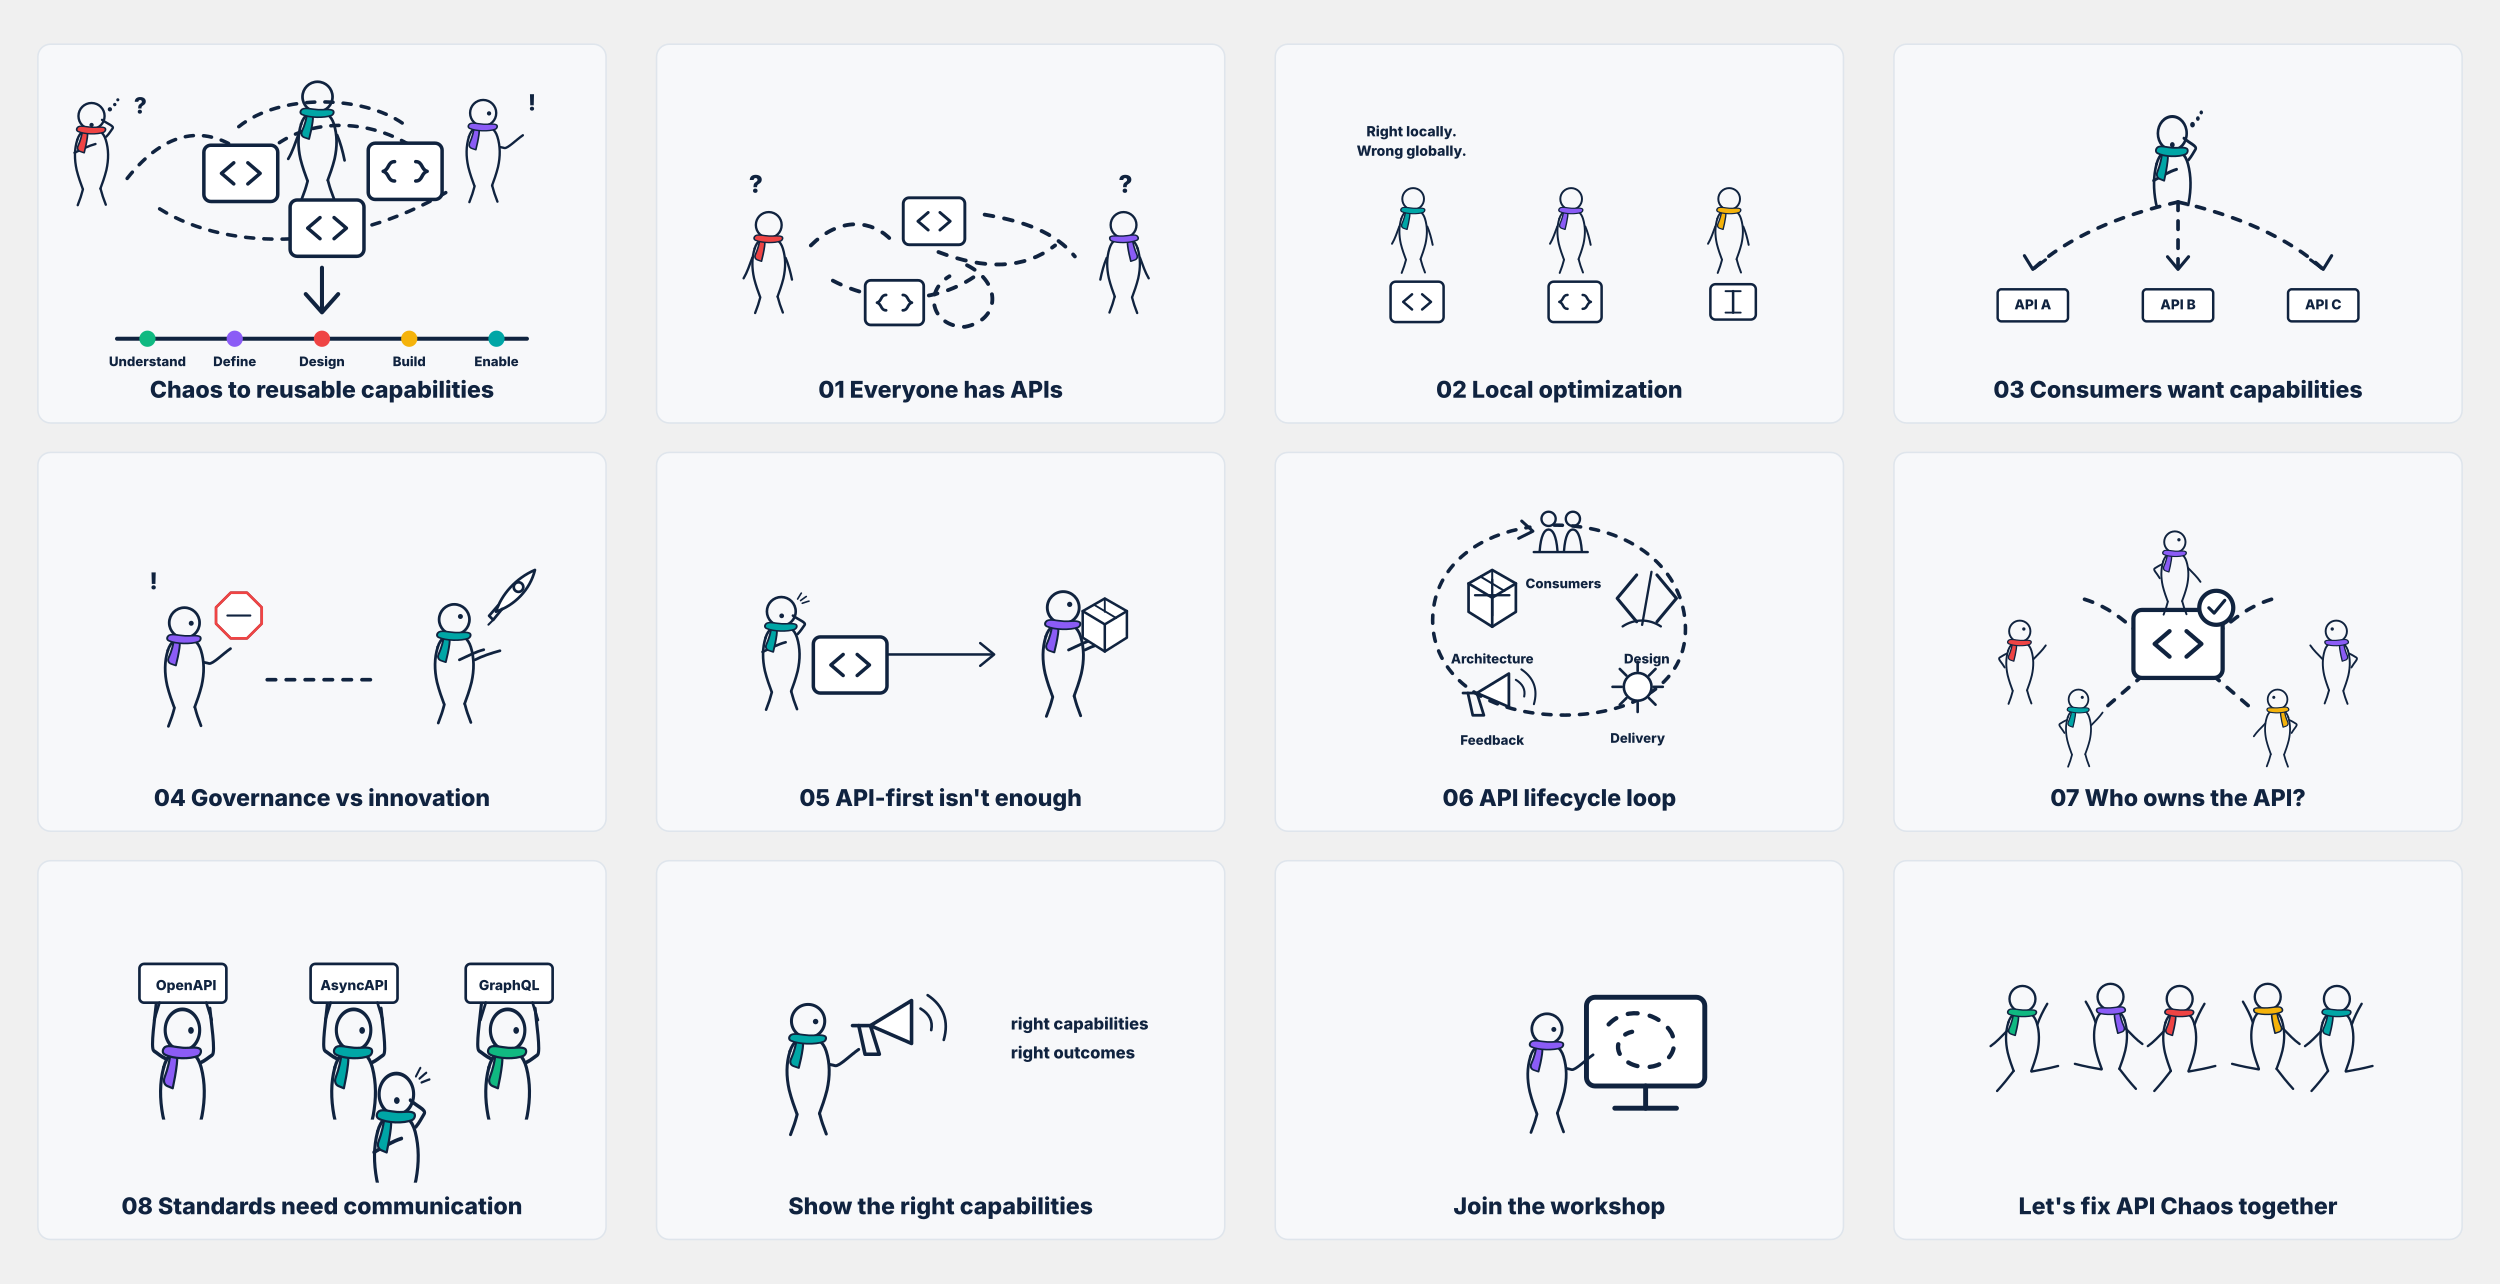
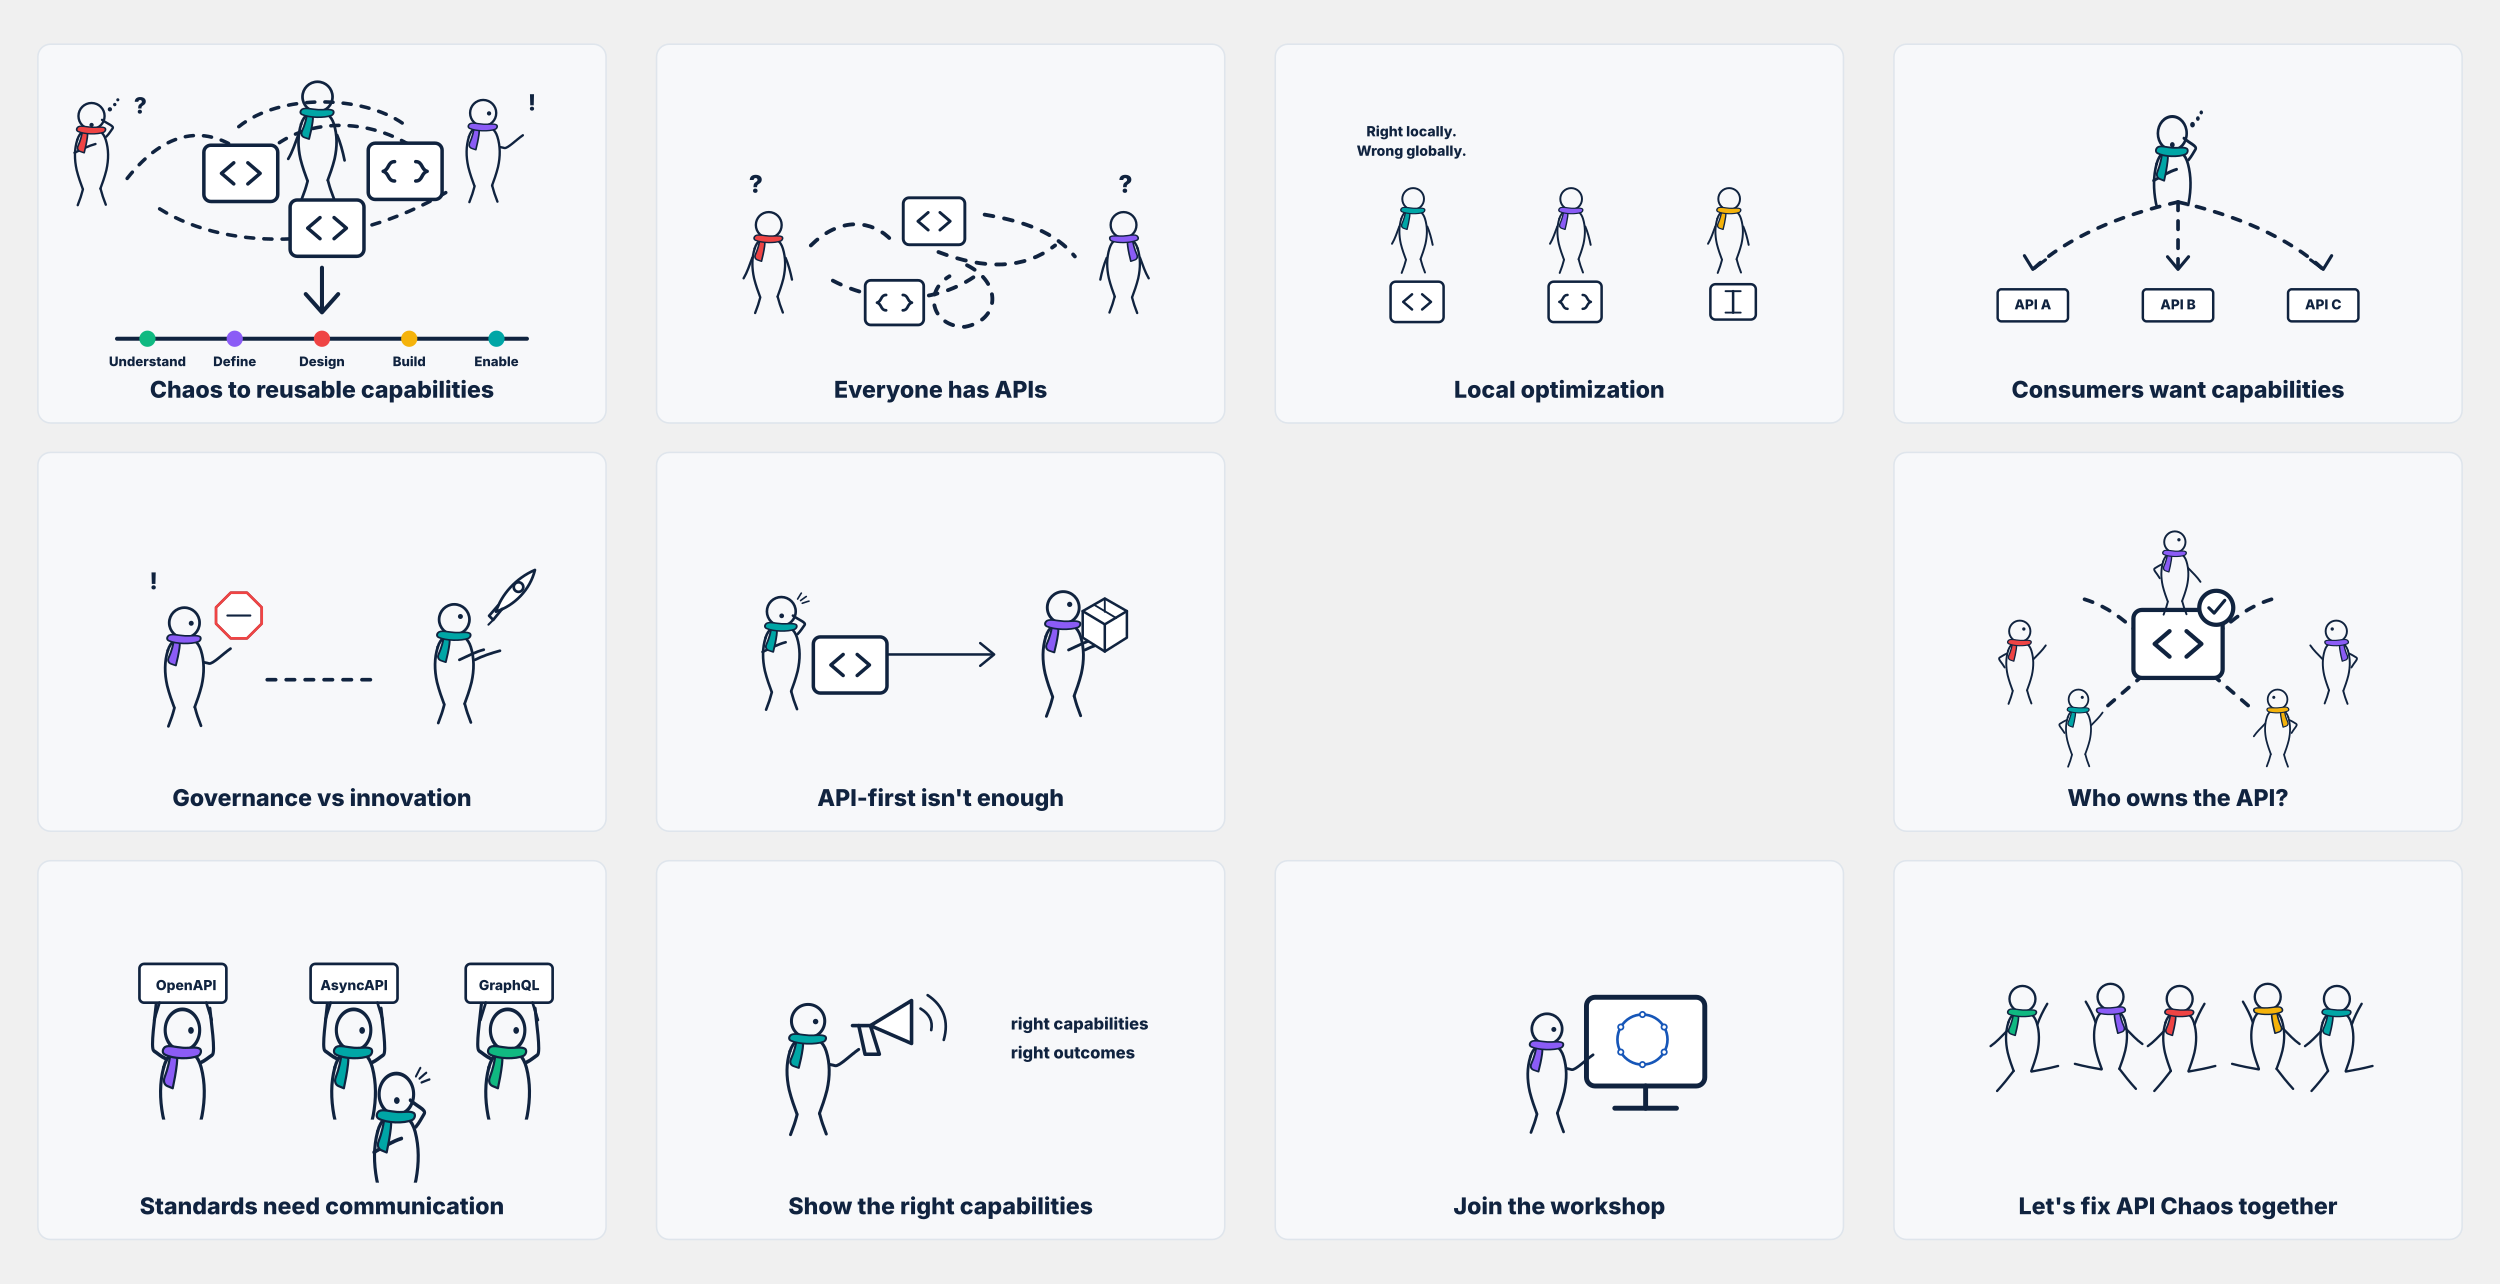
<svg xmlns="http://www.w3.org/2000/svg" width="2376" height="1220" viewBox="0 0 2376 1220" role="img" aria-labelledby="title description">
  <defs>
    <style>
      :root, svg {
        --apiops-ink: #10233f;
        --apiops-muted: #647184;
        --apiops-paper: #ffffff;
        --apiops-border: #dfe5ec;
        --apiops-accent: #1656b8;
      }
      .base { fill: none; stroke: var(--apiops-ink, #10233f); stroke-width: 4; stroke-linecap: round; stroke-linejoin: round; }
      .body { fill: none; stroke: var(--apiops-ink, #10233f); stroke-width: 4; stroke-linecap: round; stroke-linejoin: round; }
      .fine { fill: none; stroke: var(--apiops-ink, #10233f); stroke-width: 3; stroke-linecap: round; stroke-linejoin: round; }
      .dash { fill: none; stroke: var(--apiops-ink, #10233f); stroke-width: 3.5; stroke-linecap: round; stroke-linejoin: round; stroke-dasharray: 8 10; }
      .paper { fill: var(--apiops-paper, #ffffff); stroke: var(--apiops-ink, #10233f); stroke-width: 4; stroke-linecap: round; stroke-linejoin: round; }
      .accent { fill: var(--apiops-accent, currentColor); stroke: none; }
      .no-accent .accent { display: none; }
      .soft { fill: #f7f8fa; stroke: var(--apiops-border, #dfe5ec); stroke-width: 1.5; }
      .label { font-family: Inter, Arial, sans-serif; font-size: 22px; font-weight: 800; fill: var(--apiops-ink, #10233f); text-anchor: middle; }
      .callout { font-family: Inter, Arial, sans-serif; font-size: 16px; font-weight: 800; fill: var(--apiops-ink, #10233f); text-anchor: start; }
      .tiny { font-family: Inter, Arial, sans-serif; font-size: 13px; font-weight: 800; fill: var(--apiops-ink, #10233f); text-anchor: middle; }
    </style>
    <symbol id="scene-actor-amazed" viewBox="0 0 180 205">
      <circle cx="81.244" cy="36.791" r="22" fill="none" stroke="#10233f" stroke-width="4" stroke-linecap="round" stroke-linejoin="round" />
      <path d="m 57.244,76.791 c 4,-13 13,-19 24,-19 11,0 20,6 24,19 5,16 5,33 1,51 -3,12 -7,23 -10,31" fill="none" stroke="#10233f" stroke-width="4" stroke-linecap="round" stroke-linejoin="round" />
      <path d="m 57.244,76.791 c -5,16 -5,33 -1,51 3,12 7,23 10,31" fill="none" stroke="#10233f" stroke-width="4" stroke-linecap="round" stroke-linejoin="round" />
      <path d="m 96.486,159.292 c 3.883,14.35 3.227,11.302 8.795,26.729" fill="none" stroke="#10233f" stroke-width="4" stroke-linecap="round" stroke-linejoin="round" />
      <path d="M 66.806,160.107 C 62.923,174.457 63.579,171.409 58.011,186.836" fill="none" stroke="#10233f" stroke-width="4" stroke-linecap="round" stroke-linejoin="round" />
      <path d="M 52.605,98.529 C 65.45,92.612 76.072,86.94 87.877,83.837" fill="none" stroke="#10233f" stroke-width="4" stroke-linecap="round" stroke-linejoin="round" />
      <path d="m 106.105,71.492 c 5.344,-5.477 6.806,-8.803 10.544,-13.745 3.213,-4.248 -7.816,-7.365 -17.671,-14.602" fill="none" stroke="#10233f" stroke-width="4" stroke-linecap="round" stroke-linejoin="round" style="stroke-width:4;stroke-dasharray:none" />
      <g transform="matrix(0.4032944,0,0,0.3405587,28.93894,28.22336)" style="fill:currentColor;fill-opacity:1;stroke:#10233f;stroke-opacity:1">
        <path d="m 92,94 c -2,24 -8,51 -19,80 -4,10 -1,22 9,26 l 17,7 c 5,-23 10,-49 13,-75 2,-16 1,-28 -1,-36 z" style="fill:currentColor;fill-opacity:1;stroke:#10233f;stroke-width:7;stroke-linecap:round;stroke-linejoin:round;stroke-opacity:1" />
        <path d="m 74.61,78.234 c 11.559,-7.142 33.655,0.664 57.185,2.305 20.507,1.431 42.579,-4.342 53.629,3.554 5.307,5.226 2.902,16.234 -4.683,21.013 -26.464,12.191 -81.999,10.265 -107.104,-3.714 -8.411,-4.325 -7.86,-16.406 0.973,-23.159 z" style="fill:currentColor;fill-opacity:1;stroke:#10233f;stroke-width:7;stroke-linecap:round;stroke-linejoin:round;stroke-opacity:1" />
      </g>
      <circle style="fill:#10233f;fill-opacity:1;stroke:#10233f;stroke-width:4;stroke-linejoin:bevel" cx="81.823" cy="43.496" r="1.639" />
      <path d="m 106.156,17.872 c 6.475,-10.202 3.535,-6.263 5.705,-9.056" fill="none" stroke="#10233f" stroke-width="4" stroke-linecap="round" stroke-linejoin="round" style="stroke-width:2.5;stroke-dasharray:none" />
      <path d="m 110.682,20.184 c 9.863,-6.979 5.649,-4.452 8.716,-6.211" fill="none" stroke="#10233f" stroke-width="4" stroke-linecap="round" stroke-linejoin="round" style="stroke-width:2.5;stroke-dasharray:none" />
      <path d="m 113.283,24.301 c 11.53,-3.614 6.743,-2.503 10.202,-3.235" fill="none" stroke="#10233f" stroke-width="4" stroke-linecap="round" stroke-linejoin="round" style="stroke-width:2.5;stroke-dasharray:none" />
    </symbol>
    <symbol id="scene-actor-dancing" viewBox="0 0 180 205">
      <circle cx="82" cy="32" r="22" fill="none" stroke="#10233f" stroke-width="4" stroke-linecap="round" stroke-linejoin="round" />
      <path d="           M58 72           C62 59 71 53 82 53           C93 53 102 59 106 72           C111 88 111 105 107 123           C104 135 100 146 97 154         " fill="none" stroke="#10233f" stroke-width="4" stroke-linecap="round" stroke-linejoin="round" />
      <path d="           M58 72           C53 88 53 105 57 123           C60 135 64 146 67 154         " fill="none" stroke="#10233f" stroke-width="4" stroke-linecap="round" stroke-linejoin="round" />
      <path d="M67 154            C58 166 49 177 39 188" fill="none" stroke="#10233f" stroke-width="4" stroke-linecap="round" stroke-linejoin="round" />
      <path d="m 97.237,155.072 c 14.632,-2.626 29.265,-5.252 45.116,-9.463" fill="none" stroke="#10233f" stroke-width="4" stroke-linecap="round" stroke-linejoin="round" />
      <path d="M56 86 C46 96 38 105 28 112" fill="none" stroke="#10233f" stroke-width="4" stroke-linecap="round" stroke-linejoin="round" />
      <path d="m 107.369,75.088 c 3.878,-11.444 9.747,-23.087 16.61,-34.83" fill="none" stroke="#10233f" stroke-width="4" stroke-linecap="round" stroke-linejoin="round" />
      <g transform="matrix(0.4032944,0,0,0.3405587,29.69539,23.43246)" style="stroke:#10233f;stroke-opacity:1;fill:currentColor;fill-opacity:1">
        <path d="m 92,94 c -2,24 -8,51 -19,80 -4,10 -1,22 9,26 l 17,7 c 5,-23 10,-49 13,-75 2,-16 1,-28 -1,-36 z" style="fill:currentColor;stroke:#10233f;stroke-width:7;stroke-linecap:round;stroke-linejoin:round;stroke-opacity:1;fill-opacity:1" />
        <path d="m 74.61,78.234 c 11.559,-7.142 33.655,0.664 57.185,2.305 20.507,1.431 42.579,-4.342 53.629,3.554 5.307,5.226 2.902,16.234 -4.683,21.013 -26.464,12.191 -81.999,10.265 -107.104,-3.714 -8.411,-4.325 -7.86,-16.406 0.973,-23.159 z" style="fill:currentColor;stroke:#10233f;stroke-width:7;stroke-linecap:round;stroke-linejoin:round;stroke-opacity:1;fill-opacity:1" />
      </g>
    </symbol>
    <symbol id="scene-actor-holding" viewBox="0 0 180 205">
      <circle cx="82" cy="32" r="22" fill="none" stroke="#10233f" stroke-width="4" stroke-linecap="round" stroke-linejoin="round" />
      <path d="           M58 72           C62 59 71 53 82 53           C93 53 102 59 106 72           C111 88 111 105 107 123           C104 135 100 146 97 154         " fill="none" stroke="#10233f" stroke-width="4" stroke-linecap="round" stroke-linejoin="round" />
      <path d="           M58 72           C53 88 53 105 57 123           C60 135 64 146 67 154         " fill="none" stroke="#10233f" stroke-width="4" stroke-linecap="round" stroke-linejoin="round" />
      <path d="m 97.243,154.501 c 3.883,14.35 3.227,11.302 8.795,26.729" fill="none" stroke="#10233f" stroke-width="4" stroke-linecap="round" stroke-linejoin="round" />
      <path d="m 67.562,155.316 c -3.883,14.35 -3.227,11.302 -8.795,26.729" fill="none" stroke="#10233f" stroke-width="4" stroke-linecap="round" stroke-linejoin="round" />
      <path d="M 89.419,90.46 C 102.264,84.543 112.886,78.871 124.692,75.768" fill="none" stroke="#10233f" stroke-width="4" stroke-linecap="round" stroke-linejoin="round" />
      <path d="m 111.911,90.48 c 10.792,-5.434 23.143,-9.613 36.272,-13.166" fill="none" stroke="#10233f" stroke-width="4" stroke-linecap="round" stroke-linejoin="round" />
      <g transform="matrix(0.4032944,0,0,0.3405587,29.69539,23.43246)" style="stroke:#10233f;stroke-opacity:1;fill:currentColor;fill-opacity:1">
        <path d="m 92,94 c -2,24 -8,51 -19,80 -4,10 -1,22 9,26 l 17,7 c 5,-23 10,-49 13,-75 2,-16 1,-28 -1,-36 z" style="fill:currentColor;stroke:#10233f;stroke-width:7;stroke-linecap:round;stroke-linejoin:round;stroke-opacity:1;fill-opacity:1" />
        <path d="m 74.61,78.234 c 11.559,-7.142 33.655,0.664 57.185,2.305 20.507,1.431 42.579,-4.342 53.629,3.554 5.307,5.226 2.902,16.234 -4.683,21.013 -26.464,12.191 -81.999,10.265 -107.104,-3.714 -8.411,-4.325 -7.86,-16.406 0.973,-23.159 z" style="fill:currentColor;stroke:#10233f;stroke-width:7;stroke-linecap:round;stroke-linejoin:round;stroke-opacity:1;fill-opacity:1" />
      </g>
      <circle style="fill:#10233f;stroke:#10233f;stroke-width:4;stroke-linejoin:bevel;fill-opacity:1" cx="90.901" cy="27.611" r="1.639" />
    </symbol>
    <symbol id="scene-actor-holding-up" viewBox="0 0 180 205">
      <circle cx="81.244" cy="36.791" r="22" fill="none" stroke="#10233f" stroke-width="4" stroke-linecap="round" stroke-linejoin="round" />
      <path d="m 57.244,76.791 c 4,-13 13,-19 24,-19 11,0 20,6 24,19 5,16 5,33 1,51 -3,12 -7,23 -10,31" fill="none" stroke="#10233f" stroke-width="4" stroke-linecap="round" stroke-linejoin="round" />
      <path d="m 57.244,76.791 c -5,16 -5,33 -1,51 3,12 7,23 10,31" fill="none" stroke="#10233f" stroke-width="4" stroke-linecap="round" stroke-linejoin="round" />
      <path d="m 96.486,159.292 c 3.883,14.35 3.227,11.302 8.795,26.729" fill="none" stroke="#10233f" stroke-width="4" stroke-linecap="round" stroke-linejoin="round" />
      <path d="M 66.806,160.107 C 62.923,174.457 63.579,171.409 58.011,186.836" fill="none" stroke="#10233f" stroke-width="4" stroke-linecap="round" stroke-linejoin="round" />
      <path d="m 59.991,67.253 c -7.098,-2.858 -9.776,-5.314 -15.189,-8.329 -4.653,-2.592 1.663,-36.871 2.974,-49.483" fill="none" stroke="#10233f" stroke-width="4" stroke-linecap="round" stroke-linejoin="round" style="stroke-width:4;stroke-dasharray:none" />
      <path d="m 104.055,71.666 c 7.098,-2.858 9.776,-5.314 15.189,-8.329 4.653,-2.592 -1.663,-36.871 -2.974,-49.483" fill="none" stroke="#10233f" stroke-width="4" stroke-linecap="round" stroke-linejoin="round" style="stroke-width:4;stroke-dasharray:none" />
      <g transform="matrix(0.4032944,0,0,0.3405587,28.93894,28.22336)" style="fill:currentColor;fill-opacity:1;stroke:#10233f;stroke-opacity:1">
        <path d="m 92,94 c -2,24 -8,51 -19,80 -4,10 -1,22 9,26 l 17,7 c 5,-23 10,-49 13,-75 2,-16 1,-28 -1,-36 z" style="fill:currentColor;fill-opacity:1;stroke:#10233f;stroke-width:7;stroke-linecap:round;stroke-linejoin:round;stroke-opacity:1" />
        <path d="m 74.61,78.234 c 11.559,-7.142 33.655,0.664 57.185,2.305 20.507,1.431 42.579,-4.342 53.629,3.554 5.307,5.226 2.902,16.234 -4.683,21.013 -26.464,12.191 -81.999,10.265 -107.104,-3.714 -8.411,-4.325 -7.86,-16.406 0.973,-23.159 z" style="fill:currentColor;fill-opacity:1;stroke:#10233f;stroke-width:7;stroke-linecap:round;stroke-linejoin:round;stroke-opacity:1" />
      </g>
      <circle style="fill:#10233f;fill-opacity:1;stroke:#10233f;stroke-width:4;stroke-linejoin:bevel" cx="92.162" cy="37.192" r="1.639" />
    </symbol>
    <symbol id="scene-actor-pointing" viewBox="0 0 180 205">
      <circle cx="81.244" cy="36.791" r="22" fill="none" stroke="#10233f" stroke-width="4" stroke-linecap="round" stroke-linejoin="round" />
      <path d="m 57.244,76.791 c 4,-13 13,-19 24,-19 11,0 20,6 24,19 5,16 5,33 1,51 -3,12 -7,23 -10,31" fill="none" stroke="#10233f" stroke-width="4" stroke-linecap="round" stroke-linejoin="round" />
      <path d="m 57.244,76.791 c -5,16 -5,33 -1,51 3,12 7,23 10,31" fill="none" stroke="#10233f" stroke-width="4" stroke-linecap="round" stroke-linejoin="round" />
      <path d="m 96.486,159.292 c 3.883,14.35 3.227,11.302 8.795,26.729" fill="none" stroke="#10233f" stroke-width="4" stroke-linecap="round" stroke-linejoin="round" />
      <path d="M 66.806,160.107 C 62.923,174.457 63.579,171.409 58.011,186.836" fill="none" stroke="#10233f" stroke-width="4" stroke-linecap="round" stroke-linejoin="round" />
      <path d="m 110.383,94.234 c 8.801,1.917 -0.414,-0.234 6.616,1.505 5.171,1.278 20.022,-13.925 31.066,-21.494" fill="none" stroke="#10233f" stroke-width="4" stroke-linecap="round" stroke-linejoin="round" style="stroke-width:4;stroke-dasharray:none" />
      <g transform="matrix(0.4032944,0,0,0.3405587,28.93894,28.22336)" style="fill:currentColor;fill-opacity:1;stroke:#10233f;stroke-opacity:1">
        <path d="m 92,94 c -2,24 -8,51 -19,80 -4,10 -1,22 9,26 l 17,7 c 5,-23 10,-49 13,-75 2,-16 1,-28 -1,-36 z" style="fill:currentColor;fill-opacity:1;stroke:#10233f;stroke-width:7;stroke-linecap:round;stroke-linejoin:round;stroke-opacity:1" />
        <path d="m 74.61,78.234 c 11.559,-7.142 33.655,0.664 57.185,2.305 20.507,1.431 42.579,-4.342 53.629,3.554 5.307,5.226 2.902,16.234 -4.683,21.013 -26.464,12.191 -81.999,10.265 -107.104,-3.714 -8.411,-4.325 -7.86,-16.406 0.973,-23.159 z" style="fill:currentColor;fill-opacity:1;stroke:#10233f;stroke-width:7;stroke-linecap:round;stroke-linejoin:round;stroke-opacity:1" />
      </g>
      <circle style="fill:#10233f;fill-opacity:1;stroke:#10233f;stroke-width:4;stroke-linejoin:bevel" cx="91.153" cy="37.445" r="1.639" />
    </symbol>
    <symbol id="scene-actor-standing" viewBox="0 0 180 205">
      <circle cx="82" cy="32" r="22" fill="none" stroke="#10233f" stroke-width="4" stroke-linecap="round" stroke-linejoin="round" />
      <path d="           M58 72           C62 59 71 53 82 53           C93 53 102 59 106 72           C111 88 111 105 107 123           C104 135 100 146 97 154         " fill="none" stroke="#10233f" stroke-width="4" stroke-linecap="round" stroke-linejoin="round" />
      <path d="           M58 72           C53 88 53 105 57 123           C60 135 64 146 67 154         " fill="none" stroke="#10233f" stroke-width="4" stroke-linecap="round" stroke-linejoin="round" />
      <path d="m 97.243,154.501 c 3.883,14.35 3.227,11.302 8.795,26.729" fill="none" stroke="#10233f" stroke-width="4" stroke-linecap="round" stroke-linejoin="round" />
      <path d="m 67.562,155.316 c -3.883,14.35 -3.227,11.302 -8.795,26.729" fill="none" stroke="#10233f" stroke-width="4" stroke-linecap="round" stroke-linejoin="round" />
      <path d="M 53.958,87.698 C 48.952,100.925 45.358,112.418 39.119,122.909" fill="none" stroke="#10233f" stroke-width="4" stroke-linecap="round" stroke-linejoin="round" />
      <path d="m 110.76,88.073 c 4.738,11.115 8.125,23.706 10.837,37.034" fill="none" stroke="#10233f" stroke-width="4" stroke-linecap="round" stroke-linejoin="round" />
      <g transform="matrix(0.4032944,0,0,0.3405587,29.69539,23.43246)" style="stroke:#10233f;stroke-opacity:1;fill:currentColor;fill-opacity:1">
        <path d="m 92,94 c -2,24 -8,51 -19,80 -4,10 -1,22 9,26 l 17,7 c 5,-23 10,-49 13,-75 2,-16 1,-28 -1,-36 z" style="fill:currentColor;stroke:#10233f;stroke-width:7;stroke-linecap:round;stroke-linejoin:round;stroke-opacity:1;fill-opacity:1" />
        <path d="m 74.61,78.234 c 11.559,-7.142 33.655,0.664 57.185,2.305 20.507,1.431 42.579,-4.342 53.629,3.554 5.307,5.226 2.902,16.234 -4.683,21.013 -26.464,12.191 -81.999,10.265 -107.104,-3.714 -8.411,-4.325 -7.86,-16.406 0.973,-23.159 z" style="fill:currentColor;stroke:#10233f;stroke-width:7;stroke-linecap:round;stroke-linejoin:round;stroke-opacity:1;fill-opacity:1" />
      </g>
    </symbol>
    <symbol id="scene-actor-thinking" viewBox="0 0 180 205">
      <circle cx="81.244" cy="36.791" r="22" fill="none" stroke="#10233f" stroke-width="4" stroke-linecap="round" stroke-linejoin="round" />
      <path d="m 57.244,76.791 c 4,-13 13,-19 24,-19 11,0 20,6 24,19 5,16 5,33 1,51 -3,12 -7,23 -10,31" fill="none" stroke="#10233f" stroke-width="4" stroke-linecap="round" stroke-linejoin="round" />
      <path d="m 57.244,76.791 c -5,16 -5,33 -1,51 3,12 7,23 10,31" fill="none" stroke="#10233f" stroke-width="4" stroke-linecap="round" stroke-linejoin="round" />
      <path d="m 96.486,159.292 c 3.883,14.35 3.227,11.302 8.795,26.729" fill="none" stroke="#10233f" stroke-width="4" stroke-linecap="round" stroke-linejoin="round" />
      <path d="M 66.806,160.107 C 62.923,174.457 63.579,171.409 58.011,186.836" fill="none" stroke="#10233f" stroke-width="4" stroke-linecap="round" stroke-linejoin="round" />
      <path d="M 52.605,98.529 C 65.45,92.612 76.072,86.94 87.877,83.837" fill="none" stroke="#10233f" stroke-width="4" stroke-linecap="round" stroke-linejoin="round" />
      <path d="m 106.105,71.492 c 5.344,-5.477 6.806,-8.803 10.544,-13.745 3.213,-4.248 -7.816,-7.365 -17.671,-14.602" fill="none" stroke="#10233f" stroke-width="4" stroke-linecap="round" stroke-linejoin="round" style="stroke-width:4;stroke-dasharray:none" />
      <g transform="matrix(0.4032944,0,0,0.3405587,28.93894,28.22336)" style="fill:currentColor;fill-opacity:1;stroke:#10233f;stroke-opacity:1">
        <path d="m 92,94 c -2,24 -8,51 -19,80 -4,10 -1,22 9,26 l 17,7 c 5,-23 10,-49 13,-75 2,-16 1,-28 -1,-36 z" style="fill:currentColor;fill-opacity:1;stroke:#10233f;stroke-width:7;stroke-linecap:round;stroke-linejoin:round;stroke-opacity:1" />
        <path d="m 74.61,78.234 c 11.559,-7.142 33.655,0.664 57.185,2.305 20.507,1.431 42.579,-4.342 53.629,3.554 5.307,5.226 2.902,16.234 -4.683,21.013 -26.464,12.191 -81.999,10.265 -107.104,-3.714 -8.411,-4.325 -7.86,-16.406 0.973,-23.159 z" style="fill:currentColor;fill-opacity:1;stroke:#10233f;stroke-width:7;stroke-linecap:round;stroke-linejoin:round;stroke-opacity:1" />
      </g>
      <circle style="fill:#10233f;fill-opacity:1;stroke:#10233f;stroke-width:4;stroke-linejoin:bevel" cx="81.319" cy="51.817" r="1.639" />
      <circle style="fill:#10233f;fill-opacity:1;stroke:#10233f;stroke-width:4;stroke-linejoin:bevel" cx="112.158" cy="25.441" r="1.639" />
      <circle style="fill:#10233f;fill-opacity:1;stroke:#10233f;stroke-width:3.307;stroke-linejoin:bevel" cx="120.338" cy="17.427" r="1.355" />
      <circle style="fill:#10233f;fill-opacity:1;stroke:#10233f;stroke-width:3.03;stroke-linejoin:bevel" cx="125.522" cy="9.444" r="1.242" />
    </symbol>
    <symbol id="scene-actor-watching-hand-down" viewBox="0 0 180 205">
      <circle cx="81.244" cy="36.791" r="22" fill="none" stroke="#10233f" stroke-width="4" stroke-linecap="round" stroke-linejoin="round" />
      <path d="m 57.244,76.791 c 4,-13 13,-19 24,-19 11,0 20,6 24,19 5,16 5,33 1,51 -3,12 -7,23 -10,31" fill="none" stroke="#10233f" stroke-width="4" stroke-linecap="round" stroke-linejoin="round" />
      <path d="m 57.244,76.791 c -5,16 -5,33 -1,51 3,12 7,23 10,31" fill="none" stroke="#10233f" stroke-width="4" stroke-linecap="round" stroke-linejoin="round" />
      <path d="m 96.486,159.292 c 3.883,14.35 3.227,11.302 8.795,26.729" fill="none" stroke="#10233f" stroke-width="4" stroke-linecap="round" stroke-linejoin="round" />
      <path d="M 66.806,160.107 C 62.923,174.457 63.579,171.409 58.011,186.836" fill="none" stroke="#10233f" stroke-width="4" stroke-linecap="round" stroke-linejoin="round" />
      <path d="m 108.713,90.54 c 9.796,10.2 18.633,18.38 25.43,28.519" fill="none" stroke="#10233f" stroke-width="4" stroke-linecap="round" stroke-linejoin="round" />
      <path d="m 54.948,82.818 c -7.098,2.858 -9.776,5.314 -15.189,8.329 -4.653,2.592 4.185,9.891 10.287,20.485" fill="none" stroke="#10233f" stroke-width="4" stroke-linecap="round" stroke-linejoin="round" style="stroke-width:4;stroke-dasharray:none" />
      <g transform="matrix(0.4032944,0,0,0.3405587,28.93894,28.22336)" style="fill:currentColor;fill-opacity:1;stroke:#10233f;stroke-opacity:1">
        <path d="m 92,94 c -2,24 -8,51 -19,80 -4,10 -1,22 9,26 l 17,7 c 5,-23 10,-49 13,-75 2,-16 1,-28 -1,-36 z" style="fill:currentColor;fill-opacity:1;stroke:#10233f;stroke-width:7;stroke-linecap:round;stroke-linejoin:round;stroke-opacity:1" />
        <path d="m 74.61,78.234 c 11.559,-7.142 33.655,0.664 57.185,2.305 20.507,1.431 42.579,-4.342 53.629,3.554 5.307,5.226 2.902,16.234 -4.683,21.013 -26.464,12.191 -81.999,10.265 -107.104,-3.714 -8.411,-4.325 -7.86,-16.406 0.973,-23.159 z" style="fill:currentColor;fill-opacity:1;stroke:#10233f;stroke-width:7;stroke-linecap:round;stroke-linejoin:round;stroke-opacity:1" />
      </g>
      <circle style="fill:#10233f;fill-opacity:1;stroke:#10233f;stroke-width:4;stroke-linejoin:bevel" cx="89.64" cy="32.149" r="1.639" />
    </symbol>
    <symbol id="scene-actor-watching-hand-up" viewBox="0 0 180 205">
      <circle cx="81.244" cy="36.791" r="22" fill="none" stroke="#10233f" stroke-width="4" stroke-linecap="round" stroke-linejoin="round" />
      <path d="m 57.244,76.791 c 4,-13 13,-19 24,-19 11,0 20,6 24,19 5,16 5,33 1,51 -3,12 -7,23 -10,31" fill="none" stroke="#10233f" stroke-width="4" stroke-linecap="round" stroke-linejoin="round" />
      <path d="m 57.244,76.791 c -5,16 -5,33 -1,51 3,12 7,23 10,31" fill="none" stroke="#10233f" stroke-width="4" stroke-linecap="round" stroke-linejoin="round" />
      <path d="m 96.486,159.292 c 3.883,14.35 3.227,11.302 8.795,26.729" fill="none" stroke="#10233f" stroke-width="4" stroke-linecap="round" stroke-linejoin="round" />
      <path d="M 66.806,160.107 C 62.923,174.457 63.579,171.409 58.011,186.836" fill="none" stroke="#10233f" stroke-width="4" stroke-linecap="round" stroke-linejoin="round" />
      <path d="m 109.47,94.6 c 9.796,-10.2 18.633,-18.38 25.43,-28.519" fill="none" stroke="#10233f" stroke-width="4" stroke-linecap="round" stroke-linejoin="round" />
      <path d="m 54.948,82.818 c -7.098,2.858 -9.776,5.314 -15.189,8.329 -4.653,2.592 4.185,9.891 10.287,20.485" fill="none" stroke="#10233f" stroke-width="4" stroke-linecap="round" stroke-linejoin="round" style="stroke-width:4;stroke-dasharray:none" />
      <g transform="matrix(0.4032944,0,0,0.3405587,28.93894,28.22336)" style="fill:currentColor;fill-opacity:1;stroke:#10233f;stroke-opacity:1">
        <path d="m 92,94 c -2,24 -8,51 -19,80 -4,10 -1,22 9,26 l 17,7 c 5,-23 10,-49 13,-75 2,-16 1,-28 -1,-36 z" style="fill:currentColor;fill-opacity:1;stroke:#10233f;stroke-width:7;stroke-linecap:round;stroke-linejoin:round;stroke-opacity:1" />
        <path d="m 74.61,78.234 c 11.559,-7.142 33.655,0.664 57.185,2.305 20.507,1.431 42.579,-4.342 53.629,3.554 5.307,5.226 2.902,16.234 -4.683,21.013 -26.464,12.191 -81.999,10.265 -107.104,-3.714 -8.411,-4.325 -7.86,-16.406 0.973,-23.159 z" style="fill:currentColor;fill-opacity:1;stroke:#10233f;stroke-width:7;stroke-linecap:round;stroke-linejoin:round;stroke-opacity:1" />
      </g>
      <circle style="fill:#10233f;fill-opacity:1;stroke:#10233f;stroke-width:4;stroke-linejoin:bevel" cx="89.64" cy="32.149" r="1.639" />
    </symbol>
    <symbol id="scene-symbol-api" viewBox="0 0 120 120">
      <rect x="18" y="28" width="84" height="64" rx="8" class="paper" />
      <path d="M52 48 L38 60 L52 72" class="base" />
      <path d="M68 48 L82 60 L68 72" class="base" />
    </symbol>
    <symbol id="scene-symbol-contract" viewBox="0 0 120 120">
      <rect x="18" y="28" width="84" height="64" rx="8" class="paper" />
      <path d="M48 49 C40 49 42 58 35 60 C42 62 40 71 48 71" class="base" />
      <path d="M72 49 C80 49 78 58 85 60 C78 62 80 71 72 71" class="base" />
    </symbol>
    <symbol id="scene-symbol-field" viewBox="0 0 120 120">
      <rect x="24" y="32" width="72" height="56" rx="8" class="paper" />
      <path d="M60 43 V77" class="base" />
      <path d="M48 43 H72" class="fine" />
      <path d="M48 77 H72" class="fine" />
    </symbol>
    <symbol id="scene-symbol-api-card" viewBox="0 0 150 100">
      <rect x="18" y="26" width="114" height="52" rx="6" class="paper" />
    </symbol>
    <symbol id="scene-symbol-stop" viewBox="0 0 120 120">
      <path d="M45 18 H75 L102 45 V75 L75 102 H45 L18 75 V45 Z" class="paper" />
      <path d="M39 60 H81" class="base" />
      <path d="M45 18 H75 L102 45 V75 L75 102 H45 L18 75 V45 Z" fill="none" stroke="#ef4444" stroke-width="5" stroke-linejoin="round" />
    </symbol>
    <symbol id="scene-symbol-rocket" viewBox="0 0 120 120">
      <path d="M39 79 C47 54 68 30 96 18 C89 47 66 70 39 79Z" class="paper" />
      <circle cx="72" cy="43" r="7" class="paper" />
      <path d="M48 75 L35 91 L29 85 L42 70" class="base" />
      <path d="M35 91 L28 98" class="fine" />
    </symbol>
    <symbol id="scene-connection-conversion-arrow" viewBox="0 0 220 80">
      <path d="M20 40 H184" class="base" />
      <path d="M166 22 L188 40 L166 58" class="base" />
    </symbol>
    <symbol id="scene-symbol-product-cube" viewBox="0 0 120 120">
      <path d="M60 18 L95 38 V80 L60 102 L25 80 V38 Z" class="paper" />
      <path d="M25 38 L60 59 L95 38" class="base" />
      <path d="M60 59 V102" class="base" />
      <path d="M60 18 V39" class="fine" />
      <path d="M43 28 L78 49" class="fine" />
    </symbol>
    <symbol id="scene-connection-ownership-claim" viewBox="0 0 220 140">
      <path d="M22 24 C67 38 75 72 110 70" class="dash" />
      <path d="M198 24 C153 38 145 72 110 70" class="dash" />
      <path d="M44 124 C73 99 91 83 110 70" class="dash" />
      <path d="M176 124 C147 99 129 83 110 70" class="dash" />
      <path d="M99 62 L110 70 L98 77" class="fine" />
    </symbol>
    <symbol id="scene-symbol-ownership-api" viewBox="0 0 140 120">
      <use href="#scene-symbol-api" x="10" y="0" width="120" height="120" />
      <circle cx="106" cy="26" r="16" fill="var(--apiops-paper, #ffffff)" stroke="var(--apiops-ink, #10233f)" stroke-width="4" />
      <path d="M99 26 L104 31 L114 19" class="fine" />
    </symbol>
    <symbol id="scene-symbol-standard-placard-blank" viewBox="0 0 160 120">
      <rect x="15" y="24" width="130" height="58" rx="7" class="paper" />
      <path d="M45 82 L37 108" class="base" />
      <path d="M115 82 L123 108" class="base" />
    </symbol>
    <symbol id="scene-symbol-megaphone" viewBox="0 0 140 120">
      <use href="#scene-symbol-feedback-megaphone" width="140" height="120" />
    </symbol>
    <symbol id="scene-symbol-feedback-megaphone" viewBox="0 0 140 120">
      <path d="M28 66 H48 L94 38 V86 L48 66" class="paper" />
      <path d="M48 66 L58 98 H42 L35 66" class="base" />
      <path d="M104 47 C114 53 118 61 116 71" class="fine" />
      <path d="M112 32 C130 44 136 61 130 82" class="fine" />
    </symbol>
    <symbol id="scene-symbol-workshop-board" viewBox="0 0 140 120">
      <use href="#scene-symbol-board" width="140" height="120" />
    </symbol>
    <symbol id="scene-symbol-board" viewBox="0 0 140 120">
      <rect x="22" y="18" width="96" height="72" rx="7" class="paper" />
-       <path d="M40 40 C55 24 82 31 91 47 C100 66 78 81 58 72 C43 65 45 49 59 46" class="dash" />
      <path d="M70 90 V108" class="base" />
      <path d="M45 108 H95" class="base" />
    </symbol>
-     <symbol id="scene-symbol-consumer-group" viewBox="0 0 150 120">
-       <circle cx="50" cy="34" r="12" class="base" />
-       <circle cx="91" cy="34" r="12" class="base" />
-       <path d="M35 88 C37 62 43 52 50 52 C57 52 63 62 65 88" class="base" />
-       <path d="M76 88 C78 62 84 52 91 52 C98 52 104 62 106 88" class="base" />
-       <path d="M25 90 H116" class="base" />
-     </symbol>
-     <symbol id="scene-symbol-architecture-cube" viewBox="0 0 120 120">
-       <use href="#scene-symbol-product-cube" x="8" y="8" width="104" height="104" />
-       <path d="M38 56 H82" class="fine" />
-       <path d="M60 36 V82" class="fine" />
-     </symbol>
-     <symbol id="scene-symbol-code-design" viewBox="0 0 120 120">
-       <use href="#scene-symbol-code-brackets" x="0" y="0" width="120" height="120" />
-       <path d="M29 96 C44 86 63 86 78 96" class="fine" />
-     </symbol>
-     <symbol id="scene-symbol-code-brackets" viewBox="0 0 120 120">
-       <path d="M47 30 L22 60 L47 90" class="base" />
-       <path d="M73 30 L98 60 L73 90" class="base" />
-       <path d="M66 26 L54 94" class="fine" />
-     </symbol>
-     <symbol id="scene-symbol-delivery-gear" viewBox="0 0 120 120">
-       <circle cx="60" cy="60" r="21" class="paper" />
-       <path d="M60 22 V36 M60 84 V98 M22 60 H36 M84 60 H98 M33 33 L43 43 M77 77 L87 87 M87 33 L77 43 M43 77 L33 87" class="base" />
+     <symbol id="scene-apiops-station-circle-blue" viewBox="0 0 800 800">
+       <defs id="defs11" />
+       <g fill="none" stroke-linecap="round" stroke-linejoin="round" id="g11">
+         <g id="g2">
+           <path d="m 400,120 c 100.035,-0.001 192.472,53.367 242.49,140" stroke="#2F7D32" stroke-width="22" id="path1" style="stroke:#1656b8;stroke-width:30;stroke-dasharray:none;stroke-opacity:1" />
+           <path d="m 642.49,260 c 50.017,86.632 50.017,193.368 0,280" stroke="#0A8F8F" stroke-width="22" id="path2" style="stroke:#1656b8;stroke-width:30;stroke-dasharray:none;stroke-opacity:1" />
+           <path d="M 642.49,540 C 592.472,626.633 500.035,680.001 400,680" stroke="#1656b8" stroke-width="22" id="path3" style="stroke:#1656b8;stroke-width:30;stroke-dasharray:none;stroke-opacity:1" />
+           <path d="M 400,680 C 299.965,680.001 207.528,626.633 157.51,540" stroke="#666A70" stroke-width="22" id="path4" style="stroke:#1656b8;stroke-width:30;stroke-dasharray:none;stroke-opacity:1" />
+           <path d="m 157.51,540 c -50.017,-86.632 -50.017,-193.368 0,-280" stroke="#E5640A" stroke-width="22" id="path5" style="stroke:#1656b8;stroke-width:30;stroke-dasharray:none;stroke-opacity:1" />
+           <path d="M 157.51,260 C 207.528,173.367 299.965,119.999 400,120" stroke="#67389B" stroke-width="22" id="path6" style="stroke:#1656b8;stroke-width:30;stroke-dasharray:none;stroke-opacity:1" />
+           <circle cx="400" cy="120" r="30" fill="#F7F8FA" stroke="#2F7D32" stroke-width="12" id="circle6" style="stroke:#1656b8;stroke-opacity:1;fill:#ffffff;fill-opacity:1;stroke-width:20;stroke-dasharray:none" />
+           <circle cx="642.49" cy="260" r="30" fill="#F7F8FA" stroke="#0A8F8F" stroke-width="12" id="circle7" style="stroke:#1656b8;stroke-opacity:1;fill:#ffffff;fill-opacity:1;stroke-width:20;stroke-dasharray:none" />
+           <circle cx="642.49" cy="540" r="30" fill="#F7F8FA" stroke="#1656b8" stroke-width="12" id="circle8" style="stroke:#1656b8;stroke-opacity:1;fill:#ffffff;fill-opacity:1;stroke-width:20;stroke-dasharray:none" />
+           <circle cx="400" cy="680" r="30" fill="#F7F8FA" stroke="#666A70" stroke-width="12" id="circle9" style="stroke:#1656b8;stroke-opacity:1;fill:#ffffff;fill-opacity:1;stroke-width:20;stroke-dasharray:none" />
+           <circle cx="157.51" cy="540" r="30" fill="#F7F8FA" stroke="#E5640A" stroke-width="12" id="circle10" style="stroke:#1656b8;stroke-opacity:1;fill:#ffffff;fill-opacity:1;stroke-width:20;stroke-dasharray:none" />
+           <circle cx="157.51" cy="260" r="30" fill="#F7F8FA" stroke="#67389B" stroke-width="12" id="circle11" style="stroke:#1656b8;stroke-opacity:1;fill:#ffffff;fill-opacity:1;stroke-width:20;stroke-dasharray:none" />
+         </g>
+       </g>
    </symbol>
    <symbol id="scene-chaos-to-capabilities" viewBox="0 0 560 300">
      <path d="M88 106 C126 58 166 52 204 82" class="dash" />
      <path d="M224 82 C262 45 327 45 374 78" class="dash" />
      <path d="M120 136 C190 180 307 176 402 120" class="dash" />
      <path d="M198 55 C239 22 320 24 360 52" class="dash" />
      <g color="#ef4444" transform="translate(5 23)">
        <use href="#scene-actor-thinking" width="106" height="120" />
      </g>
      <text x="101" y="42" class="label" fill="#ef4444">?</text>
      <g color="#8b5cf6" transform="translate(391 20)">
        <use href="#scene-actor-pointing" width="106" height="120" />
      </g>
      <text x="487" y="39" class="label" fill="#8b5cf6">!</text>
      <g color="#00a6a6" transform="translate(220 4)">
        <use href="#scene-actor-standing" width="122" height="138" />
      </g>
      <g color="#1656b8" class="no-accent" transform="translate(148 49)">
        <use href="#scene-symbol-api" width="104" height="104" />
      </g>
      <g color="#ef4444" class="no-accent" transform="translate(310 47)">
        <use href="#scene-symbol-contract" width="104" height="104" />
      </g>
      <g color="#1656b8" class="no-accent" transform="translate(233 103)">
        <use href="#scene-symbol-api" width="104" height="104" />
      </g>
      <path d="M280 194 V236" class="body" />
      <path d="M264 220 L280 238 L296 220" class="body" />
      <path d="M78 264 H482" class="body" />
      <g color="#10b981">
        <circle cx="108" cy="264" r="8" class="accent" />
        <text x="108" y="291" class="tiny" fill="#10b981">Understand</text>
      </g>
      <g color="#8b5cf6">
        <circle cx="194" cy="264" r="8" class="accent" />
        <text x="194" y="291" class="tiny" fill="#8b5cf6">Define</text>
      </g>
      <g color="#ef4444">
        <circle cx="280" cy="264" r="8" class="accent" />
        <text x="280" y="291" class="tiny" fill="#ef4444">Design</text>
      </g>
      <g color="#f5b30b">
        <circle cx="366" cy="264" r="8" class="accent" />
        <text x="366" y="291" class="tiny" fill="#f5b30b">Build</text>
      </g>
      <g color="#00a6a6">
        <circle cx="452" cy="264" r="8" class="accent" />
        <text x="452" y="291" class="tiny" fill="#00a6a6">Enable</text>
      </g>
    </symbol>
    <symbol id="scene-shared-picture-missing" viewBox="0 0 420 220">
      <g color="#ef4444" transform="translate(10 72)">
        <use href="#scene-actor-standing" width="96" height="126" />
      </g>
      <text x="42" y="68" class="label" fill="#ef4444">?</text>
      <g color="#8b5cf6" transform="translate(324 72) scale(-1 1) translate(-96 0)">
        <use href="#scene-actor-standing" width="96" height="126" />
      </g>
      <text x="378" y="68" class="label" fill="#8b5cf6">?</text>
      <path d="M92 116 C118 90 148 92 166 112" class="dash" />
      <path d="M250 88 C286 94 314 104 332 126" class="dash" />
      <path d="M208 122 C250 138 286 138 314 116" class="dash" />
      <path d="M112 148 C154 170 206 170 244 142" class="dash" />
      <path d="M234 134 C266 150 264 184 232 190 C202 190 194 158 218 144" class="dash" />
      <g color="#1656b8" class="no-accent" transform="translate(164 54)">
        <use href="#scene-symbol-api" width="80" height="80" />
      </g>
      <g color="#ef4444" class="no-accent" transform="translate(130 130)">
        <use href="#scene-symbol-contract" width="76" height="76" />
      </g>
    </symbol>
    <symbol id="scene-local-optimization" viewBox="0 0 420 220">
      <text x="58" y="24" class="tiny" fill="#1656b8">Right locally.</text>
      <text x="58" y="42" class="tiny" fill="#ef4444">Wrong globally.</text>
      <g color="#00a6a6" class="no-accent" transform="translate(28 142)">
        <use href="#scene-symbol-api" width="70" height="70" />
      </g>
      <g color="#8b5cf6" class="no-accent" transform="translate(174 142)">
        <use href="#scene-symbol-contract" width="70" height="70" />
      </g>
      <g color="#f5b30b" class="no-accent" transform="translate(320 142)">
        <use href="#scene-symbol-field" width="70" height="70" />
      </g>
      <g color="#00a6a6" transform="translate(22 56)">
        <use href="#scene-actor-standing" width="82" height="116" />
      </g>
      <g color="#8b5cf6" transform="translate(168 56)">
        <use href="#scene-actor-standing" width="82" height="116" />
      </g>
      <g color="#f5b30b" transform="translate(314 56)">
        <use href="#scene-actor-standing" width="82" height="116" />
      </g>
    </symbol>
    <symbol id="scene-consumers-capabilities" viewBox="0 0 420 240">
      <clipPath id="scene-consumers-capabilities-actor-0">
        <rect x="0" y="0" width="180" height="132" />
      </clipPath>
      <g color="#00a6a6" transform="translate(154 0) scale(0.622 0.727)" clip-path="url(#scene-consumers-capabilities-actor-0)">
        <use href="#scene-actor-thinking" width="180" height="205" />
      </g>
      <path d="M210 92 C156 104 104 126 72 156" class="dash" />
      <path d="M210 92 C210 118 210 140 210 156" class="dash" />
      <path d="M210 92 C264 104 316 126 348 156" class="dash" />
      <path d="M64 143 L72 156 L84 147" class="fine" />
      <path d="M200 144 L210 156 L220 144" class="fine" />
      <path d="M336 147 L348 156 L356 143" class="fine" />
      <g color="#1656b8" class="no-accent" transform="translate(28 154)">
        <use href="#scene-symbol-api-card" width="88" height="70" />
      </g>
      <text x="72" y="194" class="tiny" fill="#1656b8">API A</text>
      <g color="#1656b8" class="no-accent" transform="translate(166 154)">
        <use href="#scene-symbol-api-card" width="88" height="70" />
      </g>
      <text x="210" y="194" class="tiny" fill="#1656b8">API B</text>
      <g color="#1656b8" class="no-accent" transform="translate(304 154)">
        <use href="#scene-symbol-api-card" width="88" height="70" />
      </g>
      <text x="348" y="194" class="tiny" fill="#1656b8">API C</text>
    </symbol>
    <symbol id="scene-governance-vs-innovation" viewBox="0 0 420 220">
      <g color="#8b5cf6" transform="translate(26 58)">
        <use href="#scene-actor-pointing" width="118" height="142" />
      </g>
      <text x="50" y="54" class="label" fill="#8b5cf6">!</text>
      <g color="#ef4444" class="no-accent" transform="translate(100 48)">
        <use href="#scene-symbol-stop" width="62" height="62" />
      </g>
      <path d="M158 140 H258" class="dash" />
      <g color="#00a6a6" transform="translate(282 58)">
        <use href="#scene-actor-holding" width="118" height="142" />
      </g>
      <g color="#f5b30b" class="no-accent" transform="translate(350 24)">
        <use href="#scene-symbol-rocket" width="78" height="78" />
      </g>
    </symbol>
    <symbol id="scene-api-first-not-enough" viewBox="0 0 420 220">
      <g color="#00a6a6" transform="translate(8 46)">
        <use href="#scene-actor-amazed" width="112" height="132" />
      </g>
      <g color="#1656b8" class="no-accent" transform="translate(74 72)">
        <use href="#scene-symbol-api" width="100" height="100" />
      </g>
      <g color="#1656b8" class="no-accent" transform="translate(148 88)">
        <use href="#scene-connection-conversion-arrow" width="132" height="48" />
      </g>
      <g color="#8b5cf6" transform="translate(270 42)">
        <use href="#scene-actor-holding" width="124" height="148" />
      </g>
      <g color="#00a6a6" class="no-accent" transform="translate(330 48)">
        <use href="#scene-symbol-product-cube" width="72" height="72" />
      </g>
    </symbol>
    <symbol id="scene-api-ownership-question" viewBox="0 0 420 240">
      <g color="#8b5cf6" class="no-accent" transform="translate(100 52)">
        <use href="#scene-connection-ownership-claim" width="220" height="140" />
      </g>
      <g color="#1656b8" class="no-accent" transform="translate(140 58)">
        <use href="#scene-symbol-ownership-api" width="140" height="120" />
      </g>
      <g color="#ef4444" transform="translate(24 84)">
        <use href="#scene-actor-watching-hand-up" width="82" height="104" />
      </g>
      <g color="#8b5cf6" transform="translate(170 0)">
        <use href="#scene-actor-watching-hand-down" width="82" height="104" />
      </g>
      <g color="#8b5cf6" transform="translate(314 84) scale(-1 1) translate(-82 0)">
        <use href="#scene-actor-watching-hand-up" width="82" height="104" />
      </g>
      <g color="#00a6a6" transform="translate(82 150)">
        <use href="#scene-actor-watching-hand-up" width="76" height="96" />
      </g>
      <g color="#f5b30b" transform="translate(262 150) scale(-1 1) translate(-76 0)">
        <use href="#scene-actor-watching-hand-down" width="76" height="96" />
      </g>
    </symbol>
    <symbol id="scene-standards-without-conversation" viewBox="0 0 420 240">
      <clipPath id="scene-standards-without-conversation-actor-0">
        <rect x="0" y="0" width="180" height="132" />
      </clipPath>
      <g color="#8b5cf6" transform="translate(20 65) scale(0.733 0.879)" clip-path="url(#scene-standards-without-conversation-actor-0)">
        <use href="#scene-actor-holding-up" width="180" height="205" />
      </g>
      <g color="#8b5cf6" class="no-accent" transform="translate(30 0)">
        <use href="#scene-symbol-standard-placard-blank" width="100" height="116" />
      </g>
      <text x="83" y="60" class="tiny" fill="#8b5cf6">OpenAPI</text>
      <clipPath id="scene-standards-without-conversation-actor-3">
        <rect x="0" y="0" width="180" height="132" />
      </clipPath>
      <g color="#00a6a6" transform="translate(180 65) scale(0.733 0.879)" clip-path="url(#scene-standards-without-conversation-actor-3)">
        <use href="#scene-actor-holding-up" width="180" height="205" />
      </g>
      <g color="#00a6a6" class="no-accent" transform="translate(190 0)">
        <use href="#scene-symbol-standard-placard-blank" width="100" height="116" />
      </g>
      <text x="240" y="60" class="tiny" fill="#00a6a6">AsyncAPI</text>
      <clipPath id="scene-standards-without-conversation-actor-6">
        <rect x="0" y="0" width="180" height="132" />
      </clipPath>
      <g color="#10b981" transform="translate(324 65) scale(0.733 0.879)" clip-path="url(#scene-standards-without-conversation-actor-6)">
        <use href="#scene-actor-holding-up" width="180" height="205" />
      </g>
      <g color="#10b981" class="no-accent" transform="translate(335 0)">
        <use href="#scene-symbol-standard-placard-blank" width="100" height="116" />
      </g>
      <text x="385" y="60" class="tiny" fill="#10b981">GraphQL</text>
      <clipPath id="scene-standards-without-conversation-actor-9">
        <rect x="0" y="0" width="180" height="132" />
      </clipPath>
      <g color="#00a6a6" transform="translate(220 125) scale(0.733 0.879)" clip-path="url(#scene-standards-without-conversation-actor-9)">
        <use href="#scene-actor-amazed" width="180" height="205" />
      </g>
    </symbol>
    <symbol id="scene-feedback-invitation" viewBox="0 0 420 240">
      <g color="#00a6a6" transform="translate(22 58)">
        <use href="#scene-actor-pointing" width="132" height="156" />
      </g>
      <g color="#00a6a6" class="no-accent" transform="translate(100 35)">
        <use href="#scene-symbol-megaphone" width="122" height="104" />
      </g>
      <text x="278" y="96" class="callout" fill="#00a6a6">right capabilities</text>
      <text x="278" y="124" class="callout" fill="#10b981">right outcomes</text>
    </symbol>
    <symbol id="scene-workshop-invitation" viewBox="0 0 420 240">
      <g color="#1656b8" class="no-accent" transform="translate(210 44)">
        <use href="#scene-symbol-workshop-board" width="164" height="142" />
      </g>
+       <g color="#1656b8" class="no-accent" transform="translate(255 72)">
+         <use href="#scene-apiops-station-circle-blue" width="68" height="68" />
+       </g>
      <g color="#8b5cf6" transform="translate(145 68)">
        <use href="#scene-actor-pointing" width="118" height="142" />
      </g>
-     </symbol>
-     <symbol id="scene-api-lifecycle-loop" viewBox="0 0 360 260">
-       <path d="M175 38 C252 38 303 82 304 139 C305 202 237 230 166 224 C92 218 50 174 56 122 C61 76 102 47 151 40" class="dash" />
-       <path d="M143 34 L154 44 L140 51" class="fine" />
-       <g color="#10b981" class="no-accent" transform="translate(140 12)">
-         <use href="#scene-symbol-consumer-group" width="88" height="70" />
-       </g>
-       <text x="184" y="100" class="tiny" fill="#10b981">Consumers</text>
-       <g color="#8b5cf6" class="no-accent" transform="translate(68 64)">
-         <use href="#scene-symbol-architecture-cube" width="92" height="92" />
-       </g>
-       <text x="114" y="174" class="tiny" fill="#8b5cf6">Architecture</text>
-       <g color="#ef4444" class="no-accent" transform="translate(220 64)">
-         <use href="#scene-symbol-code-design" width="92" height="92" />
-       </g>
-       <text x="266" y="174" class="tiny" fill="#ef4444">Design</text>
-       <g color="#f5b30b" class="no-accent" transform="translate(218 158)">
-         <use href="#scene-symbol-delivery-gear" width="78" height="78" />
-       </g>
-       <text x="257" y="252" class="tiny" fill="#f5b30b">Delivery</text>
-       <g color="#00a6a6" class="no-accent" transform="translate(66 158)">
-         <use href="#scene-symbol-feedback-megaphone" width="96" height="82" />
-       </g>
-       <text x="114" y="254" class="tiny" fill="#00a6a6">Feedback</text>
    </symbol>
    <symbol id="scene-team-celebration" viewBox="0 0 420 180">
      <g color="#10b981" transform="translate(18 24)">
        <use href="#scene-actor-dancing" width="100" height="114" />
      </g>
      <g color="#8b5cf6" transform="translate(92 22) scale(-1 1) translate(-100 0)">
        <use href="#scene-actor-dancing" width="100" height="114" />
      </g>
      <g color="#ef4444" transform="translate(166 24)">
        <use href="#scene-actor-dancing" width="100" height="114" />
      </g>
      <g color="#f5b30b" transform="translate(240 22) scale(-1 1) translate(-100 0)">
        <use href="#scene-actor-dancing" width="100" height="114" />
      </g>
      <g color="#00a6a6" transform="translate(314 24)">
        <use href="#scene-actor-dancing" width="100" height="114" />
      </g>
    </symbol>
  </defs>
  <g transform="translate(36 42)">
    <rect width="540" height="360" rx="12" class="soft" />
    <g transform="translate(0 25)">
      <use href="#scene-chaos-to-capabilities" width="540" height="290" />
    </g>
    <text x="270" y="336" class="label" fill="#1656b8">Chaos to reusable capabilities</text>
  </g>
  <g transform="translate(624 42)">
    <rect width="540" height="360" rx="12" class="soft" />
    <g transform="translate(40 70)">
      <use href="#scene-shared-picture-missing" width="460" height="230" />
    </g>
-     <text x="270" y="336" class="label" fill="#10b981">01 Everyone has APIs</text>
+     <text x="270" y="336" class="label" fill="#10b981">Everyone has APIs</text>
  </g>
  <g transform="translate(1212 42)">
    <rect width="540" height="360" rx="12" class="soft" />
    <g transform="translate(70 58)">
      <use href="#scene-local-optimization" width="432" height="236" />
    </g>
-     <text x="270" y="336" class="label" fill="#1656b8">02 Local optimization</text>
+     <text x="270" y="336" class="label" fill="#1656b8">Local optimization</text>
  </g>
  <g transform="translate(1800 42)">
    <rect width="540" height="360" rx="12" class="soft" />
    <g transform="translate(60 58)">
      <use href="#scene-consumers-capabilities" width="420" height="240" />
    </g>
-     <text x="270" y="336" class="label" fill="#ef4444">03 Consumers want capabilities</text>
+     <text x="270" y="336" class="label" fill="#ef4444">Consumers want capabilities</text>
  </g>
  <g transform="translate(36 430)">
    <rect width="540" height="360" rx="12" class="soft" />
    <g transform="translate(48 76)">
      <use href="#scene-governance-vs-innovation" width="444" height="220" />
    </g>
-     <text x="270" y="336" class="label" fill="#f5b30b">04 Governance vs innovation</text>
+     <text x="270" y="336" class="label" fill="#f5b30b">Governance vs innovation</text>
  </g>
  <g transform="translate(624 430)">
    <rect width="540" height="360" rx="12" class="soft" />
    <g transform="translate(56 80)">
      <use href="#scene-api-first-not-enough" width="428" height="220" />
    </g>
-     <text x="270" y="336" class="label" fill="#00a6a6">05 API-first isn't enough</text>
-   </g>
-   <g transform="translate(1212 430)">
-     <rect width="540" height="360" rx="12" class="soft" />
-     <g transform="translate(96 32)">
-       <use href="#scene-api-lifecycle-loop" width="348" height="252" />
-     </g>
-     <text x="270" y="336" class="label" fill="#8b5cf6">06 API lifecycle loop</text>
+     <text x="270" y="336" class="label" fill="#00a6a6">API-first isn't enough</text>
  </g>
  <g transform="translate(1800 430)">
    <rect width="540" height="360" rx="12" class="soft" />
    <g transform="translate(58 62)">
      <use href="#scene-api-ownership-question" width="424" height="244" />
    </g>
-     <text x="270" y="336" class="label" fill="#ef4444">07 Who owns the API?</text>
+     <text x="270" y="336" class="label" fill="#ef4444">Who owns the API?</text>
  </g>
  <g transform="translate(36 818)">
    <rect width="540" height="360" rx="12" class="soft" />
    <g transform="translate(46 62)">
      <use href="#scene-standards-without-conversation" width="448" height="244" />
    </g>
-     <text x="270" y="336" class="label" fill="#1656b8">08 Standards need communication</text>
+     <text x="270" y="336" class="label" fill="#1656b8">Standards need communication</text>
  </g>
  <g transform="translate(624 818)">
    <rect width="540" height="360" rx="12" class="soft" />
    <g transform="translate(64 62)">
      <use href="#scene-feedback-invitation" width="412" height="244" />
    </g>
    <text x="270" y="336" class="label" fill="#00a6a6">Show the right capabilities</text>
  </g>
  <g transform="translate(1212 818)">
    <rect width="540" height="360" rx="12" class="soft" />
    <g transform="translate(60 62)">
      <use href="#scene-workshop-invitation" width="420" height="244" />
    </g>
    <text x="270" y="336" class="label" fill="#8b5cf6">Join the workshop</text>
  </g>
  <g transform="translate(1800 818)">
    <rect width="540" height="360" rx="12" class="soft" />
    <g transform="translate(58 78)">
      <use href="#scene-team-celebration" width="424" height="204" />
    </g>
    <text x="270" y="336" class="label" fill="#ef4444">Let's fix API Chaos together</text>
  </g>
</svg>
